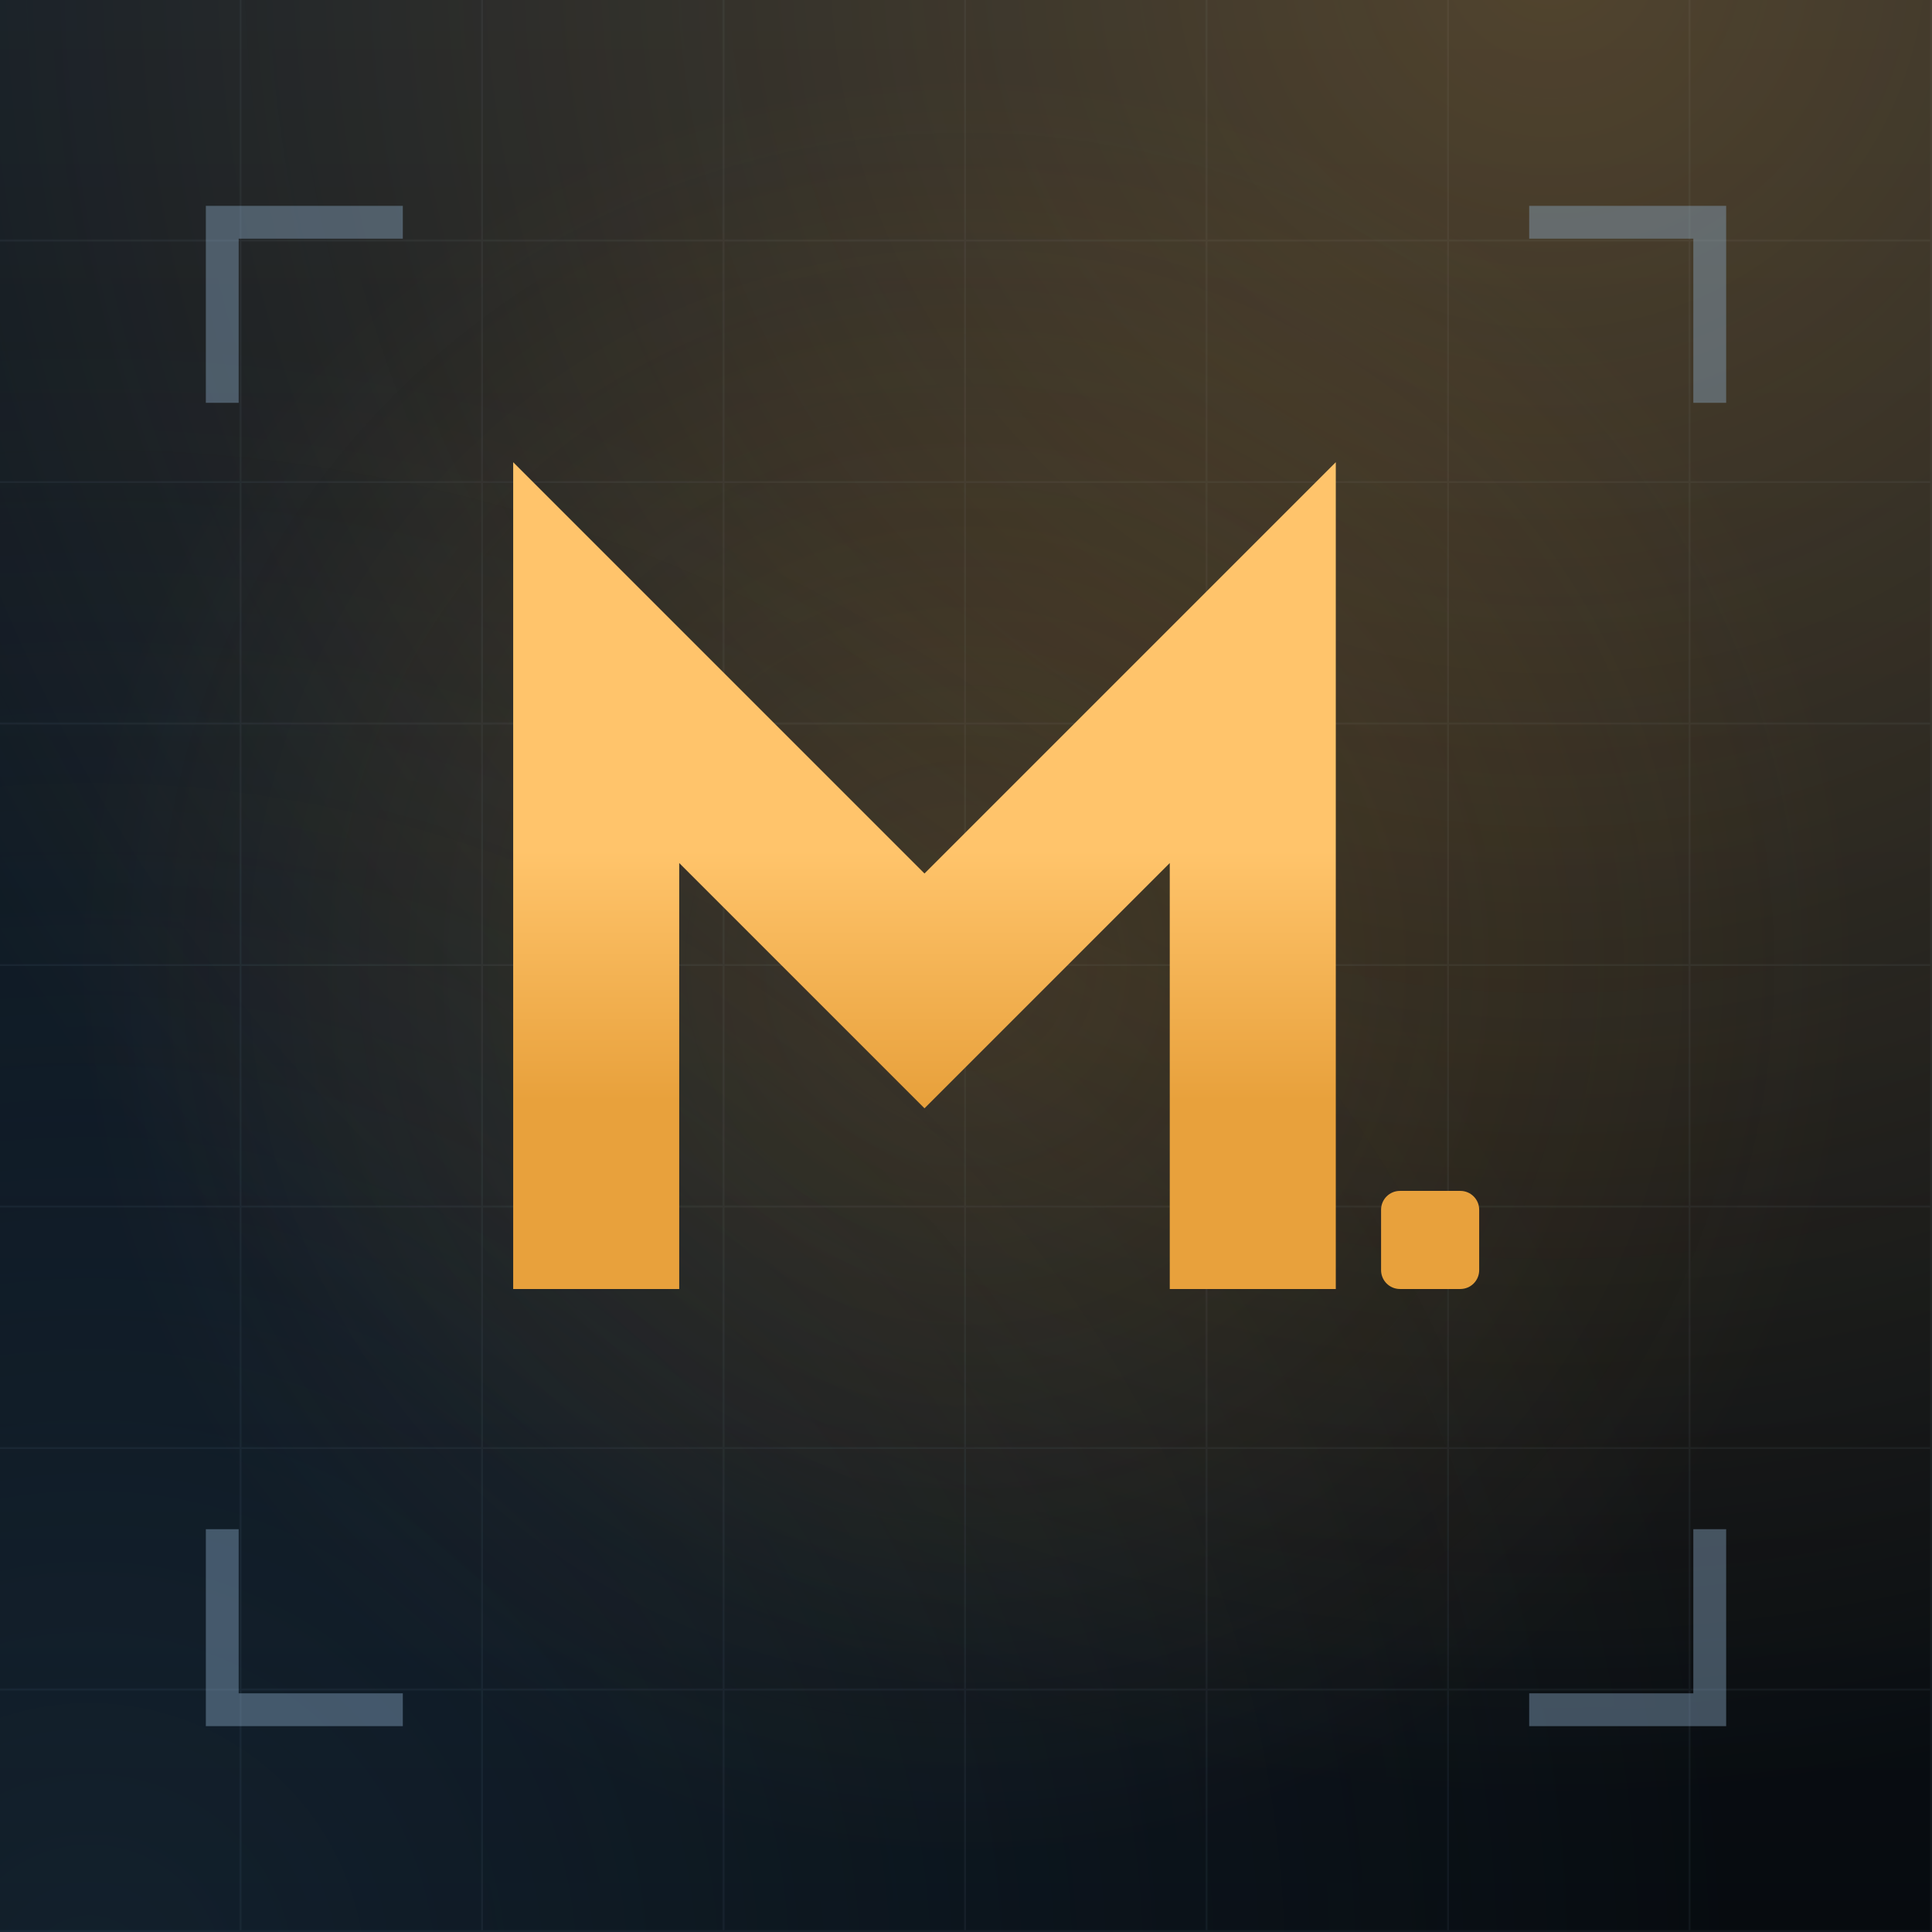
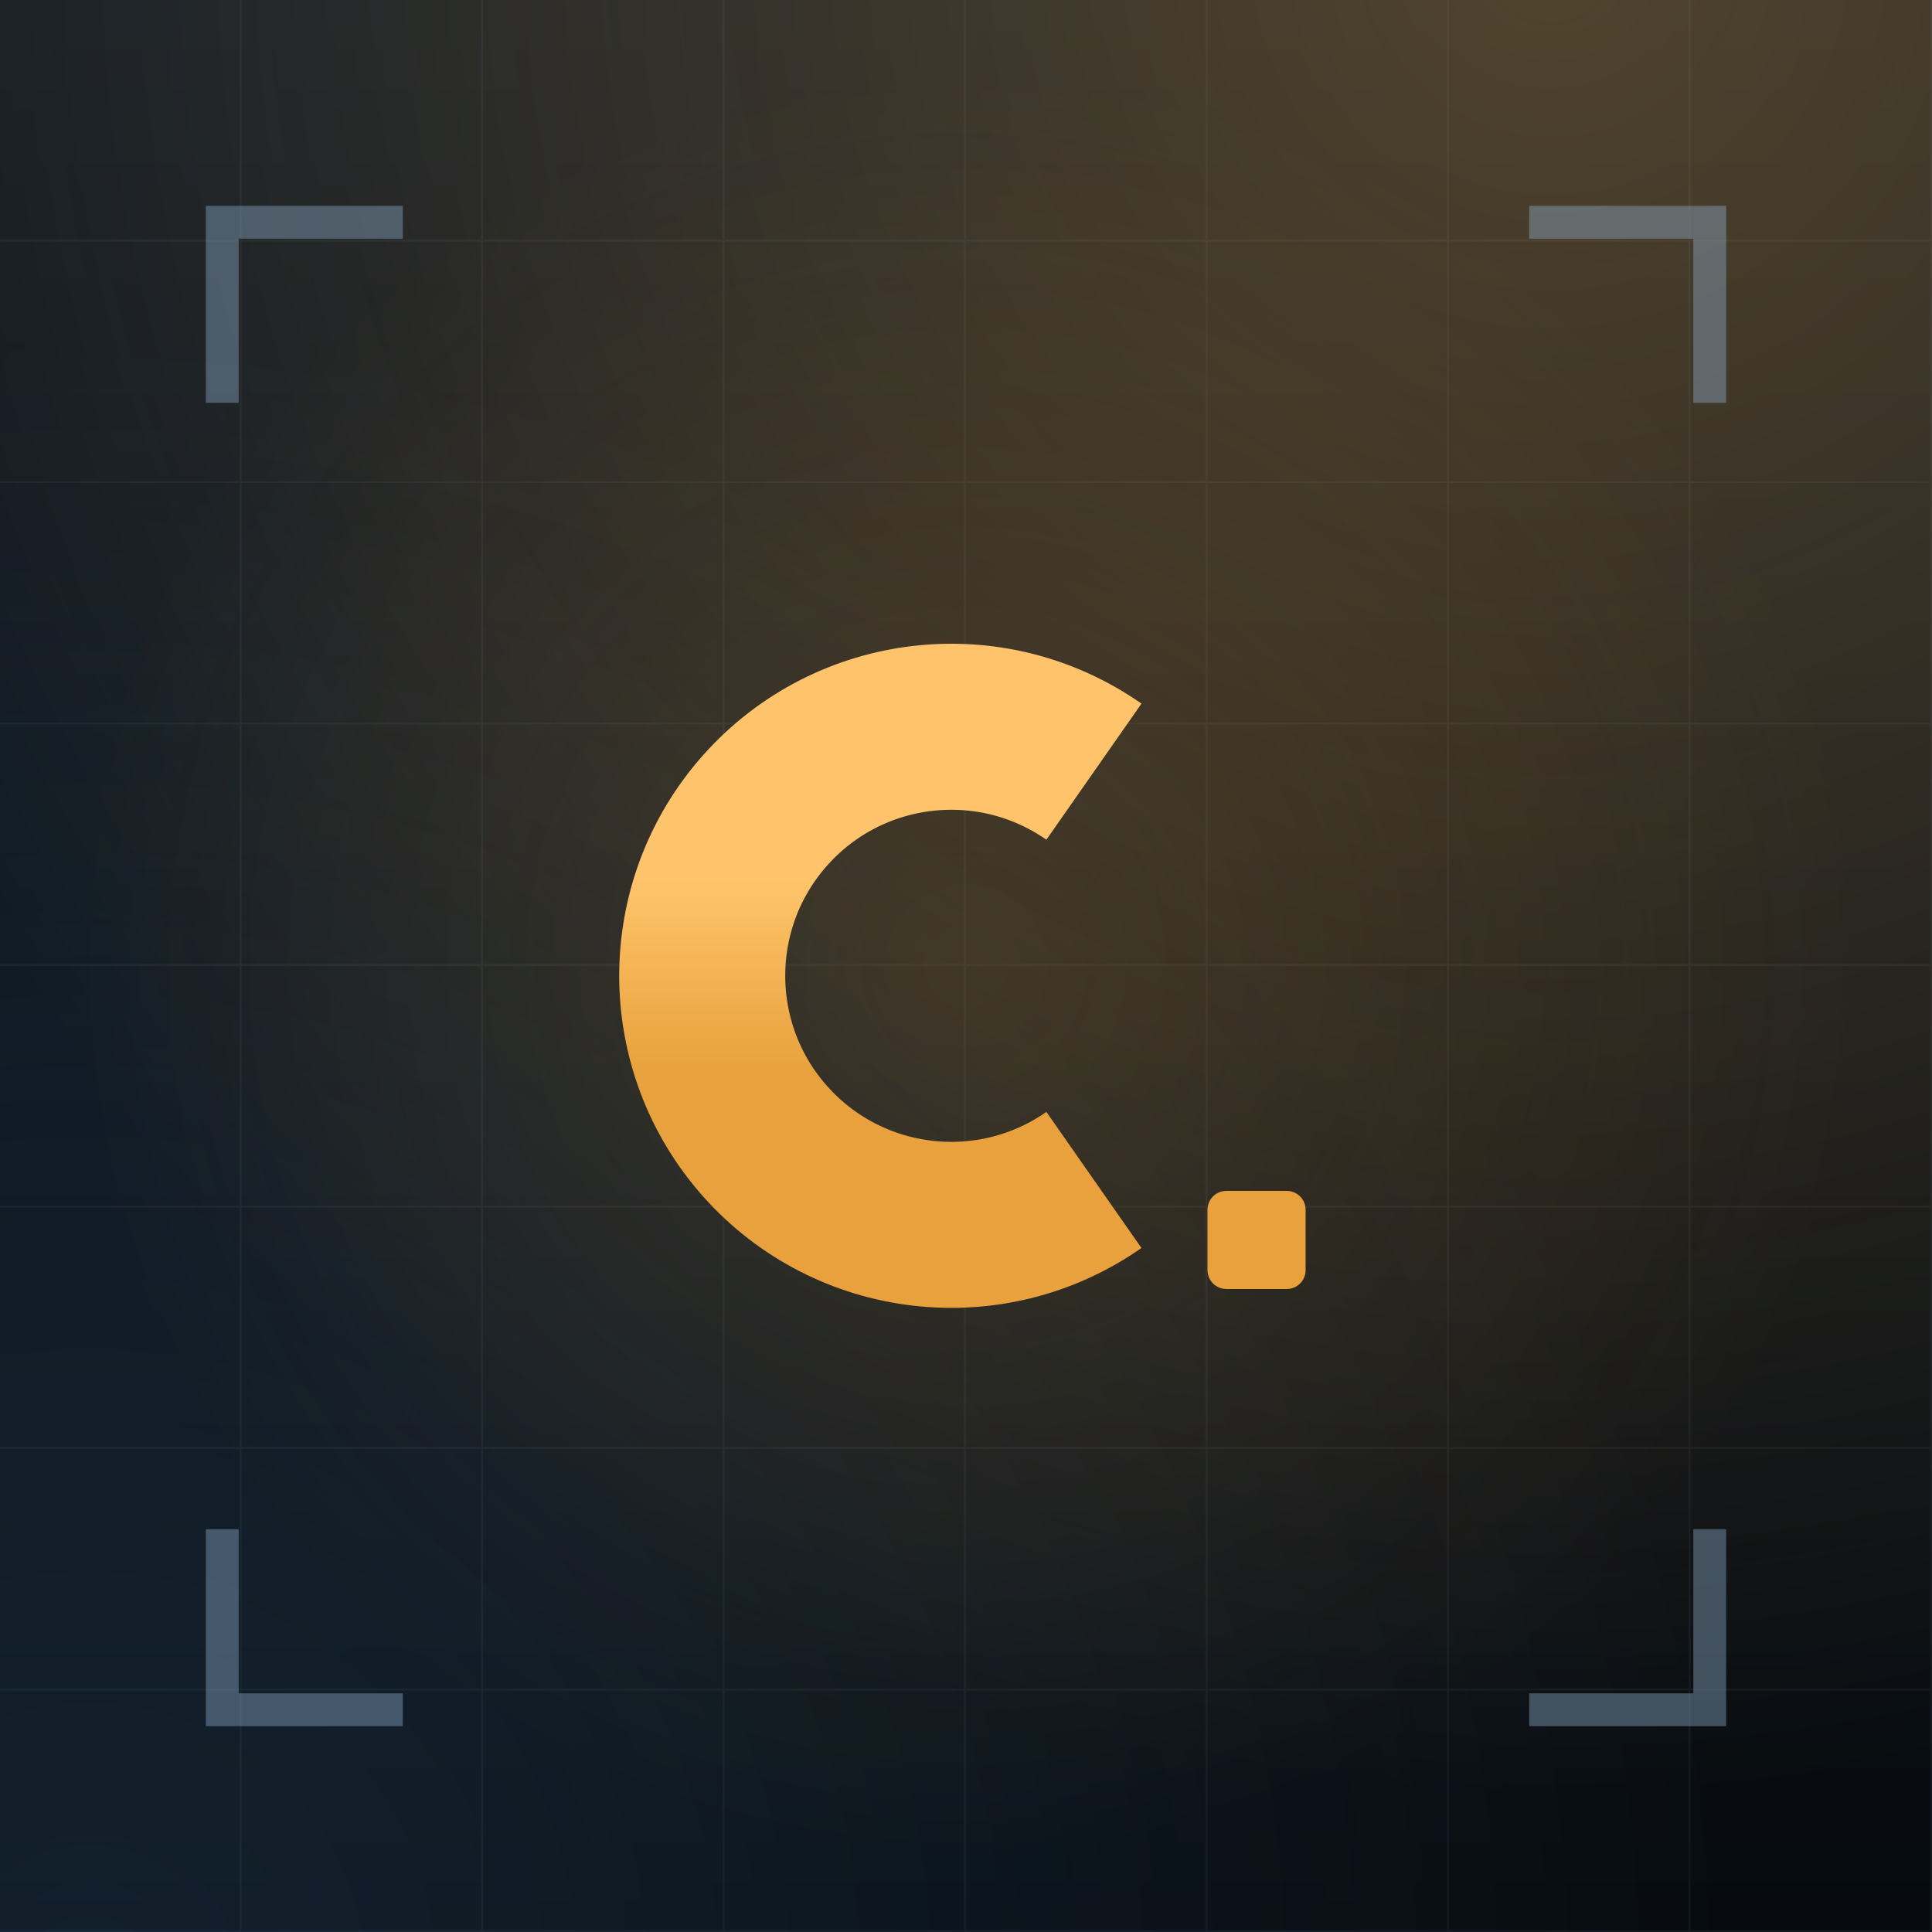
<svg xmlns="http://www.w3.org/2000/svg" viewBox="0 0 512 512" role="img" aria-label="Mitja CRM">
  <defs>
    <linearGradient id="tile" x1="0" y1="0" x2="0" y2="1">
      <stop offset="0" stop-color="#111c28" />
      <stop offset="1" stop-color="#070b0f" />
    </linearGradient>
    <radialGradient id="warm" cx=".8" cy="-.02" r=".95">
      <stop offset="0" stop-color="#e8a13c" stop-opacity=".3" />
      <stop offset="1" stop-color="#e8a13c" stop-opacity="0" />
    </radialGradient>
    <radialGradient id="cold" cx=".05" cy="1.02" r=".85">
      <stop offset="0" stop-color="#4682b4" stop-opacity=".18" />
      <stop offset="1" stop-color="#4682b4" stop-opacity="0" />
    </radialGradient>
    <radialGradient id="halo" cx=".5" cy=".5" r=".46">
      <stop offset="0" stop-color="#e8a13c" stop-opacity=".14" />
      <stop offset="1" stop-color="#e8a13c" stop-opacity="0" />
    </radialGradient>
    <linearGradient id="ink" x1="0" y1=".3" x2="0" y2=".7">
      <stop offset="0" stop-color="#ffc46b" />
      <stop offset="1" stop-color="#e8a13c" />
    </linearGradient>
    <pattern id="grid" width="64" height="64" patternUnits="userSpaceOnUse">
      <path d="M64 0V64H0" fill="none" stroke="#92b2d0" stroke-opacity=".07" stroke-width="1" />
    </pattern>
    <clipPath id="tileclip">
      <rect width="512" height="512" />
    </clipPath>
  </defs>
  <g clip-path="url(#tileclip)">
    <rect width="512" height="512" fill="url(#tile)" />
    <rect width="512" height="512" fill="url(#grid)" />
    <rect width="512" height="512" fill="url(#warm)" />
    <rect width="512" height="512" fill="url(#cold)" />
    <rect width="512" height="512" fill="url(#halo)" />
    <g fill="none" stroke="#92b2d0" stroke-opacity=".4" stroke-width="8.7" stroke-linecap="square">
      <path d="M58.9 102.4V58.9h43.5" />
      <path d="M453.1 102.4V58.9h-43.5" />
      <path d="M58.9 409.6v43.5h43.5" />
      <path d="M453.1 409.6v43.5h-43.5" />
    </g>
-     <path d="M158 341.6V175.6L245 262.6L332 175.6V341.6" fill="none" stroke="url(#ink)" stroke-width="44" stroke-linecap="butt" stroke-linejoin="miter" stroke-miterlimit="6" />
-     <rect x="366" y="315.6" width="26" height="26" rx="5" fill="#e8a13c" />
+     <path d="M289.9 204.5A66 66 0 1 0 289.9 312.7" fill="none" stroke="url(#ink)" stroke-width="44" stroke-linecap="butt" />
+     <rect x="320" y="315.6" width="26" height="26" rx="5" fill="#e8a13c" />
  </g>
</svg>
